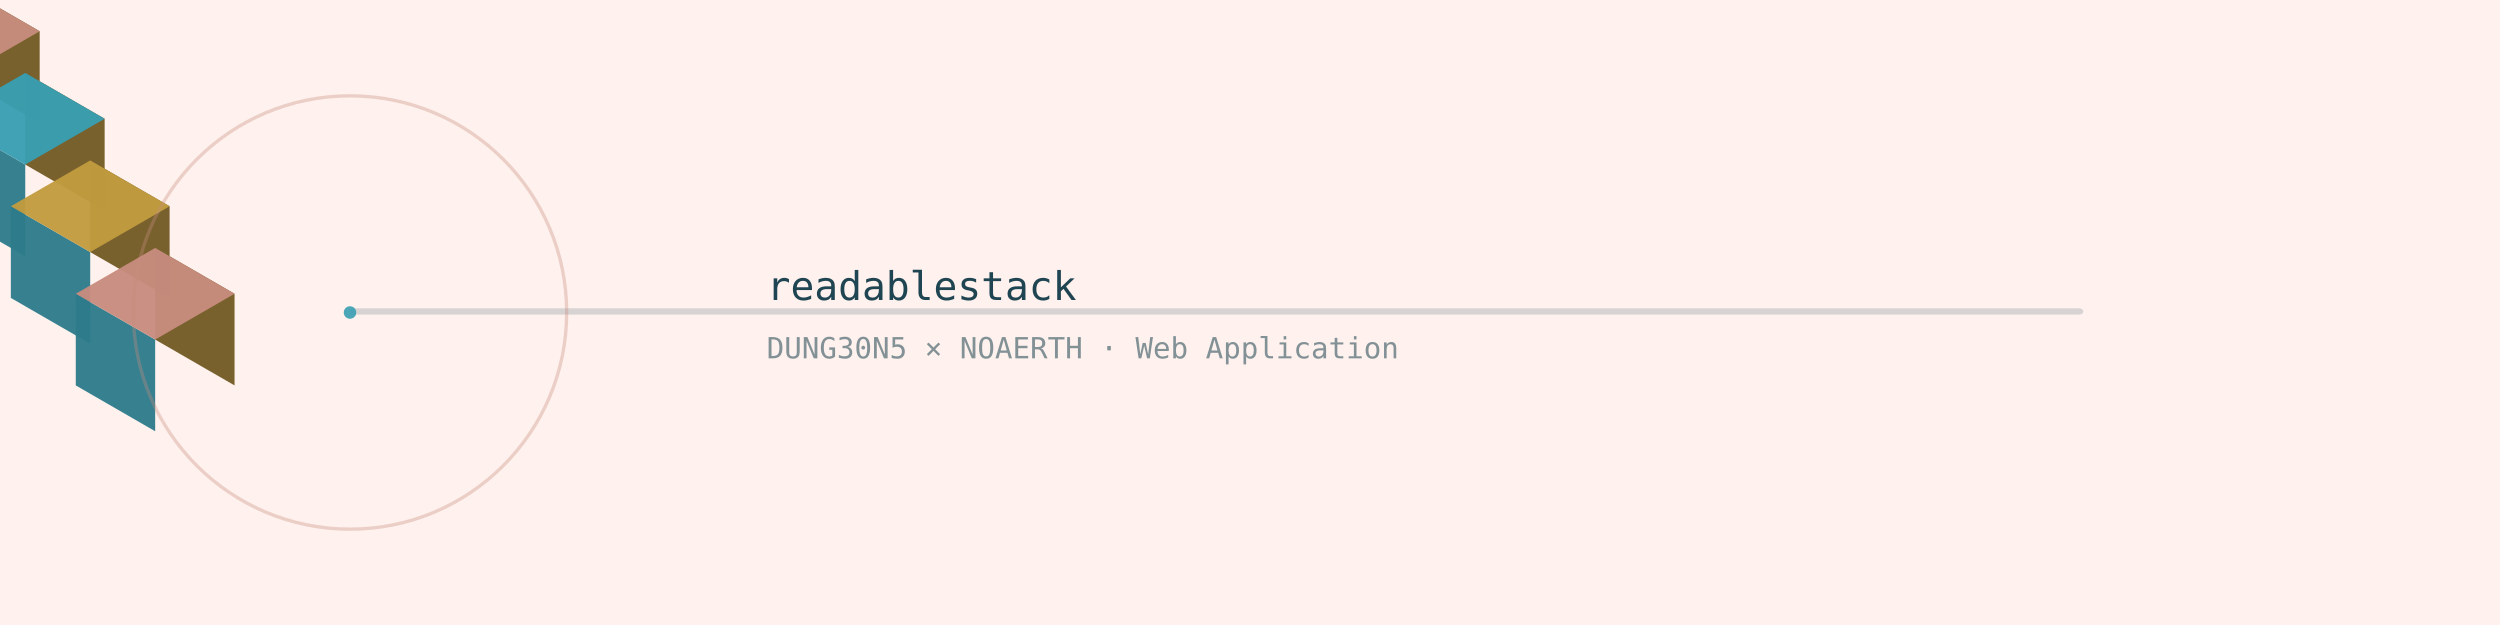
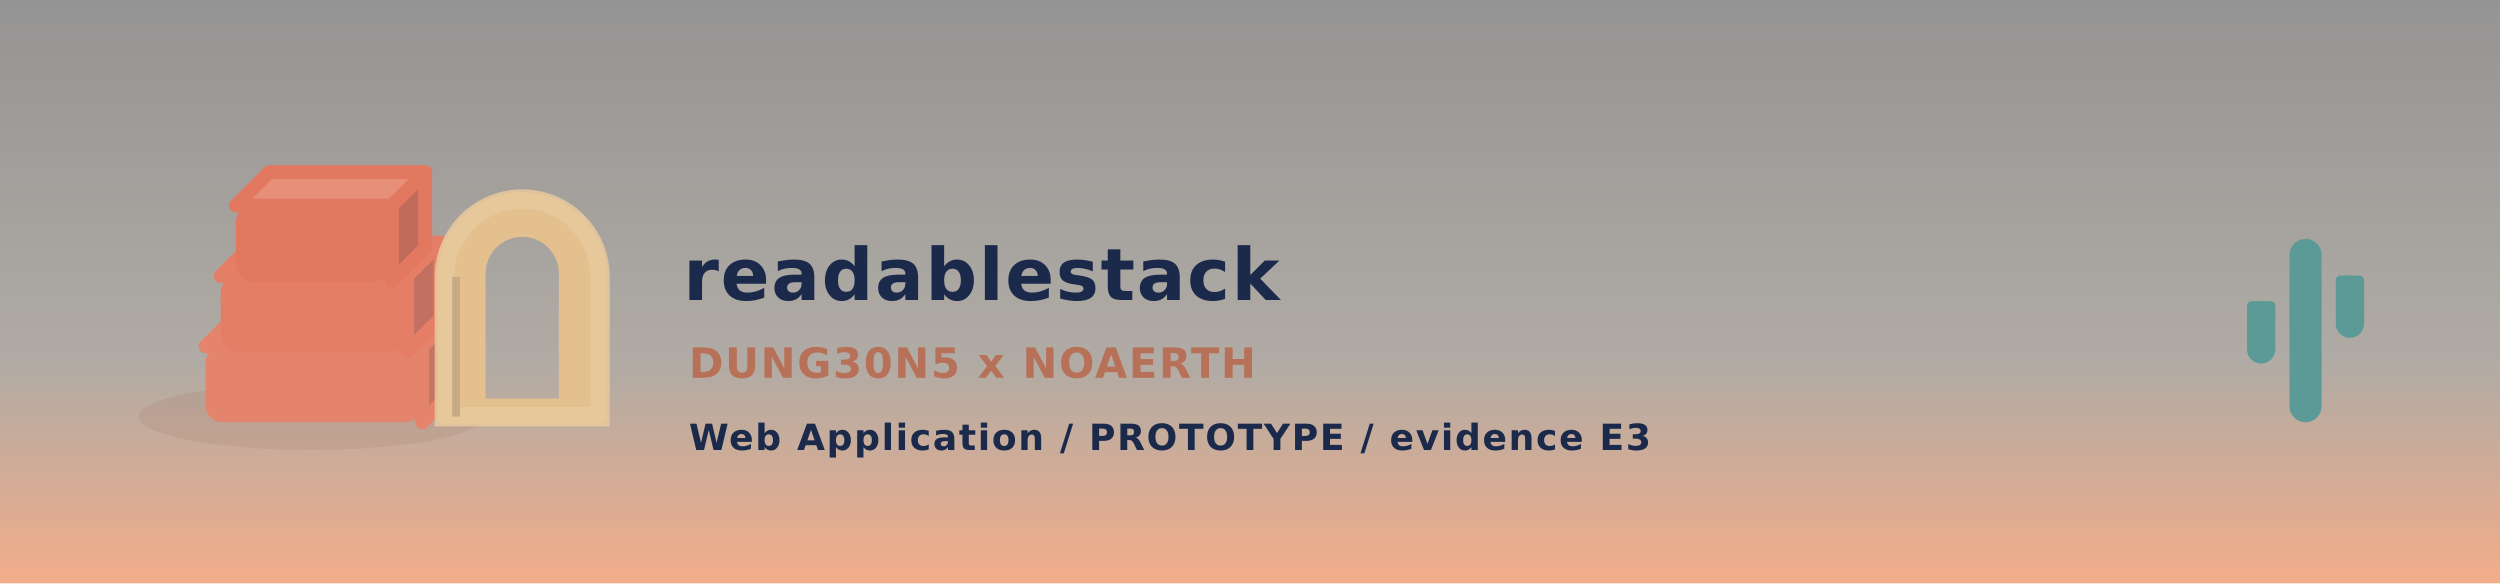
- <svg xmlns="http://www.w3.org/2000/svg" viewBox="0 0 1200 300" width="1200" height="300" role="img" aria-label="readablestack identity object">
-   <rect width="1200" height="300" fill="#fff1ed" />
-   <defs>
-     <linearGradient id="gft" x1="0" y1="0" x2="1" y2="1">
-       <stop offset="0%" stop-color="#c78c7e" />
-       <stop offset="100%" stop-color="#389eb2" />
-     </linearGradient>
-   </defs>
-   <rect x="168.00" y="148.00" width="832.00" height="3.00" rx="2.00" fill="rgba(6,50,65,0.160)" opacity="1.00" />
-   <polygon points="-19.05,37.00 19.05,59.00 19.05,15.00 -19.05,-7.00" fill="#715a24" opacity="0.95" />
-   <polygon points="-57.16,59.00 -19.05,81.00 -19.05,37.00 -57.16,15.00" fill="#2c7b8b" opacity="0.95" />
-   <polygon points="-19.05,-7.00 19.05,15.00 -19.05,37.00 -57.16,15.00" fill="#c78c7e" opacity="0.95" />
-   <polygon points="12.12,79.00 50.23,101.00 50.23,57.00 12.12,35.00" fill="#715a24" opacity="0.95" />
-   <polygon points="-25.98,101.00 12.12,123.00 12.12,79.00 -25.98,57.00" fill="#2c7b8b" opacity="0.95" />
-   <polygon points="12.12,35.00 50.23,57.00 12.12,79.00 -25.98,57.00" fill="#389eb2" opacity="0.95" />
-   <polygon points="43.30,121.00 81.41,143.00 81.41,99.00 43.30,77.00" fill="#715a24" opacity="0.95" />
-   <polygon points="5.20,143.00 43.30,165.00 43.30,121.00 5.20,99.00" fill="#2c7b8b" opacity="0.95" />
-   <polygon points="43.30,77.00 81.41,99.00 43.30,121.00 5.20,99.00" fill="#c29b3e" opacity="0.95" />
-   <polygon points="74.48,163.00 112.58,185.00 112.58,141.00 74.48,119.00" fill="#715a24" opacity="0.95" />
-   <polygon points="36.37,185.00 74.48,207.00 74.48,163.00 36.37,141.00" fill="#2c7b8b" opacity="0.95" />
-   <polygon points="74.48,119.00 112.58,141.00 74.48,163.00 36.37,141.00" fill="#c78c7e" opacity="0.95" />
+ <svg xmlns="http://www.w3.org/2000/svg" width="900" height="210" viewBox="0 0 900 210" role="img" aria-label="readablestack - identity object">
+   <linearGradient id="skyf" x1="0" y1="0" x2="0" y2="1">
+     <stop offset="0" stop-color="#959494" />
+     <stop offset="0.62" stop-color="#b0aba4" />
+     <stop offset="1" stop-color="#f3ad8a" />
+   </linearGradient>
+   <rect width="900" height="210" fill="url(#skyf)" />
+   <rect x="0" y="352" width="900" height="-142" fill="#e9cda3" />
+   <rect x="0" y="352" width="900" height="3" fill="#ebd1a9" />
+   <ellipse cx="112" cy="150" rx="62" ry="12" fill="rgba(138,90,68,0.11)" />
  <g>
-     <circle cx="168.00" cy="150.00" r="104.00" fill="none" stroke="rgba(199,140,126,0.350)" stroke-width="1.60" opacity="1.00" />
-     <animate attributeName="opacity" values="0.25;1.0;0.25" dur="16.0s" begin="0s" repeatCount="indefinite" />
+     <path d="M74,124.67 L152,124.67 L164,112.67 L86,112.67 Z" fill="#e99a82" stroke="#e5846c" stroke-width="5" stroke-linejoin="round" />
+     <path d="M152,124.67 L164,112.67 L164,140 L152,152 Z" fill="#c37566" stroke="#e5846c" stroke-width="5" stroke-linejoin="round" />
+     <rect x="74" y="124.67" width="78" height="27.33" rx="6" fill="#e5846c" />
+     <path d="M79.46,99.33 L146.54,99.33 L158.54,87.33 L91.46,87.33 Z" fill="#e8957d" stroke="#e47e66" stroke-width="5" stroke-linejoin="round" />
+     <path d="M146.54,99.33 L158.54,87.33 L158.54,114.67 L146.54,126.67 Z" fill="#c27061" stroke="#e47e66" stroke-width="5" stroke-linejoin="round" />
+     <rect x="79.46" y="99.33" width="67.08" height="27.33" rx="6" fill="#e47e66" />
+     <path d="M84.92,74 L141.08,74 L153.08,62 L96.92,62 Z" fill="#e79079" stroke="#e37861" stroke-width="5" stroke-linejoin="round" />
+     <path d="M141.08,74 L153.08,62 L153.08,89.33 L141.08,101.33 Z" fill="#c16b5d" stroke="#e37861" stroke-width="5" stroke-linejoin="round" />
+     <rect x="84.92" y="74" width="56.16" height="27.33" rx="6" fill="#e37861" />
+     <animate attributeName="opacity" values="0.72;1;0.72" dur="6s" begin="0s" repeatCount="indefinite" />
  </g>
-   <circle cx="168" cy="150" r="3" fill="rgba(56,158,178,0.900)">
-     <animate attributeName="opacity" values="0.35;0.95;0.35" dur="16.0s" begin="0s" repeatCount="indefinite" />
-   </circle>
-   <text x="368" y="144" font-family="ui-monospace,Menlo,monospace" font-size="19" fill="rgba(6,50,65,0.900)">readablestack</text>
-   <text x="368" y="172" font-family="ui-monospace,Menlo,monospace" font-size="14" fill="rgba(6,50,65,0.500)">DUNG30N5 × NOAERTH · Web Application</text>
+   <path d="M160,150 L160,99.68 A28,28 0 0 1 216,99.68 L216,150 Z M172.32,146 L172.32,98.43 A15.68,15.68 0 0 1 203.68,98.43 L203.68,146 Z" fill="#e3c08d" fill-rule="evenodd" stroke="#e3c08d" stroke-width="5" stroke-linejoin="round" />
+   <path d="M160,150 L160,99.68 A28,28 0 0 1 216,99.68 L216,150 Z" fill="none" stroke="#e8c99d" stroke-width="7" stroke-linecap="round" opacity="0.85" />
+   <rect x="162.8" y="99.68" width="2.8" height="50.32" fill="#c7ab84" />
+   <text x="246" y="108" font-family="Verdana,DejaVu Sans,sans-serif" font-size="26" font-weight="700" letter-spacing="0.6" fill="#1b2a4a" text-anchor="start">readablestack</text>
+   <text x="248" y="136" font-family="Verdana,DejaVu Sans,sans-serif" font-size="15" font-weight="700" letter-spacing="0.6" fill="#b87159" text-anchor="start">DUNG30N5 x NOAERTH</text>
+   <text x="248" y="162" font-family="Verdana,DejaVu Sans,sans-serif" font-size="13" font-weight="700" letter-spacing="0.6" fill="#1b2a4a" text-anchor="start">Web Application  /  PROTOTYPE  /  evidence E3</text>
+   <rect x="824.22" y="86" width="11.56" height="66" rx="5.78" fill="#5b9a97" />
+   <rect x="808.92" y="108.44" width="10.2" height="22.44" rx="5.1" fill="#5b9a97" />
+   <rect x="808.92" y="108.44" width="10.2" height="6.6" rx="1.7" fill="#5b9a97" />
+   <rect x="840.88" y="99.2" width="10.2" height="22.44" rx="5.1" fill="#5b9a97" />
+   <rect x="840.88" y="99.2" width="10.2" height="6.6" rx="1.7" fill="#5b9a97" />
</svg>
